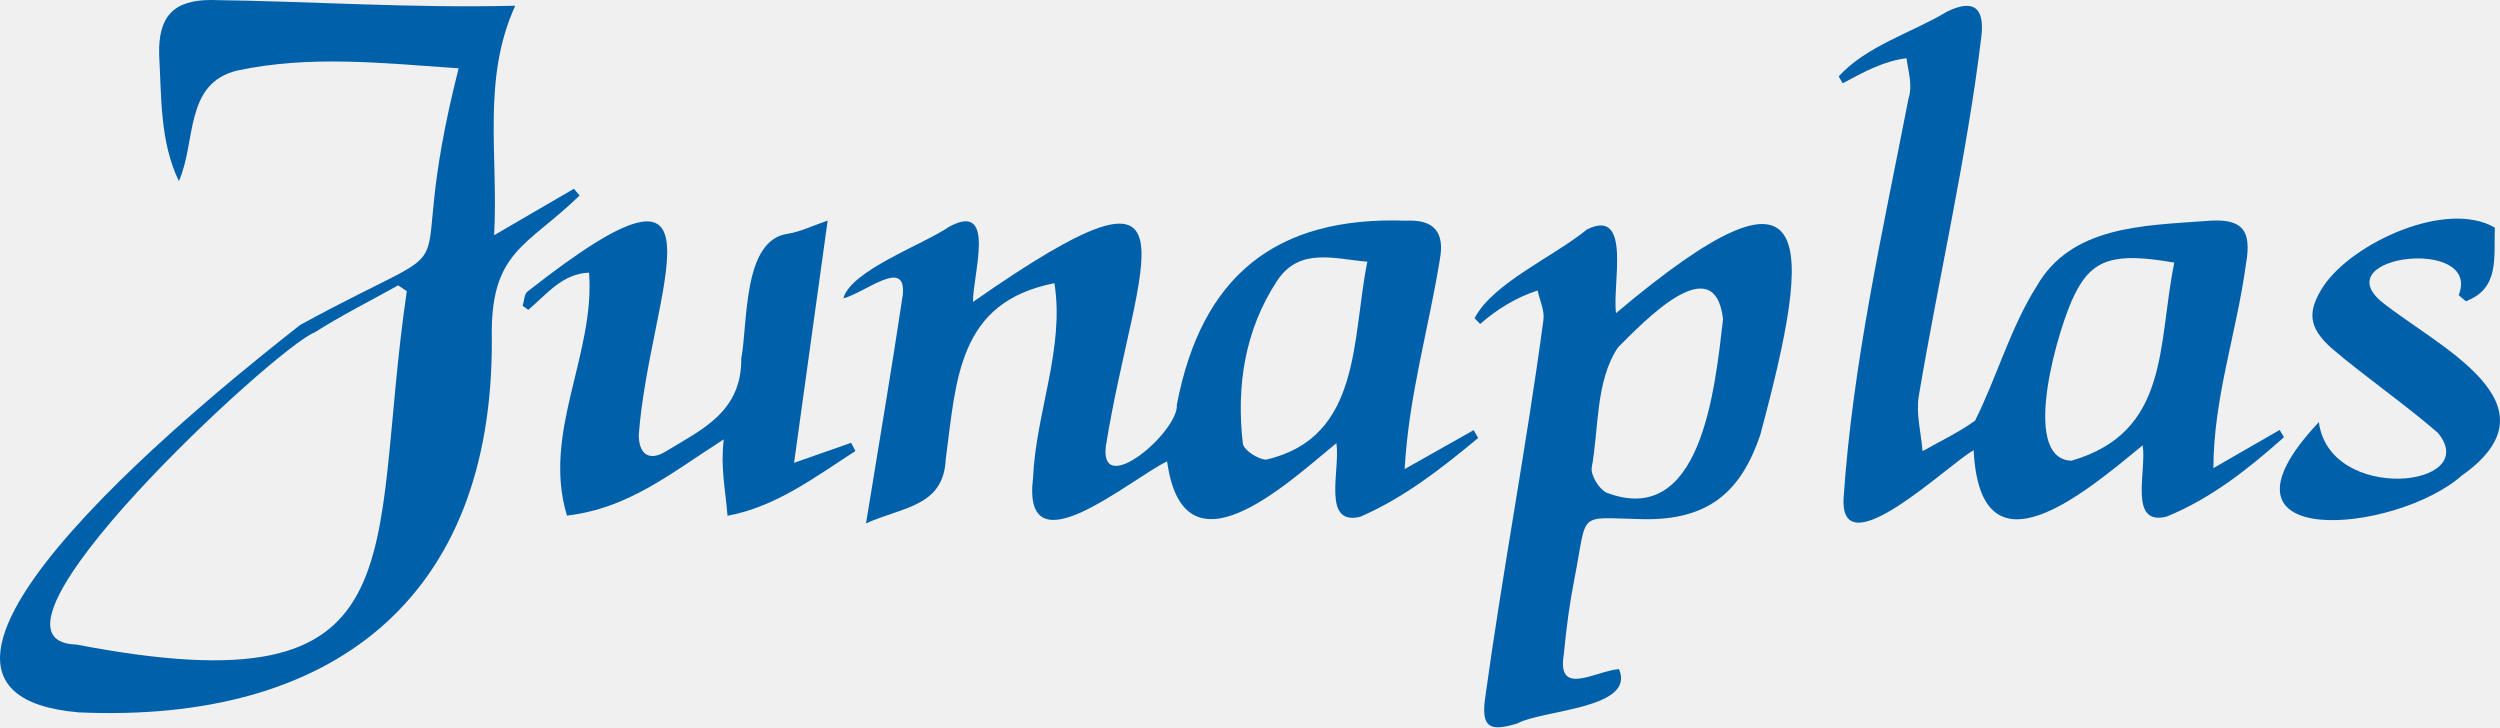
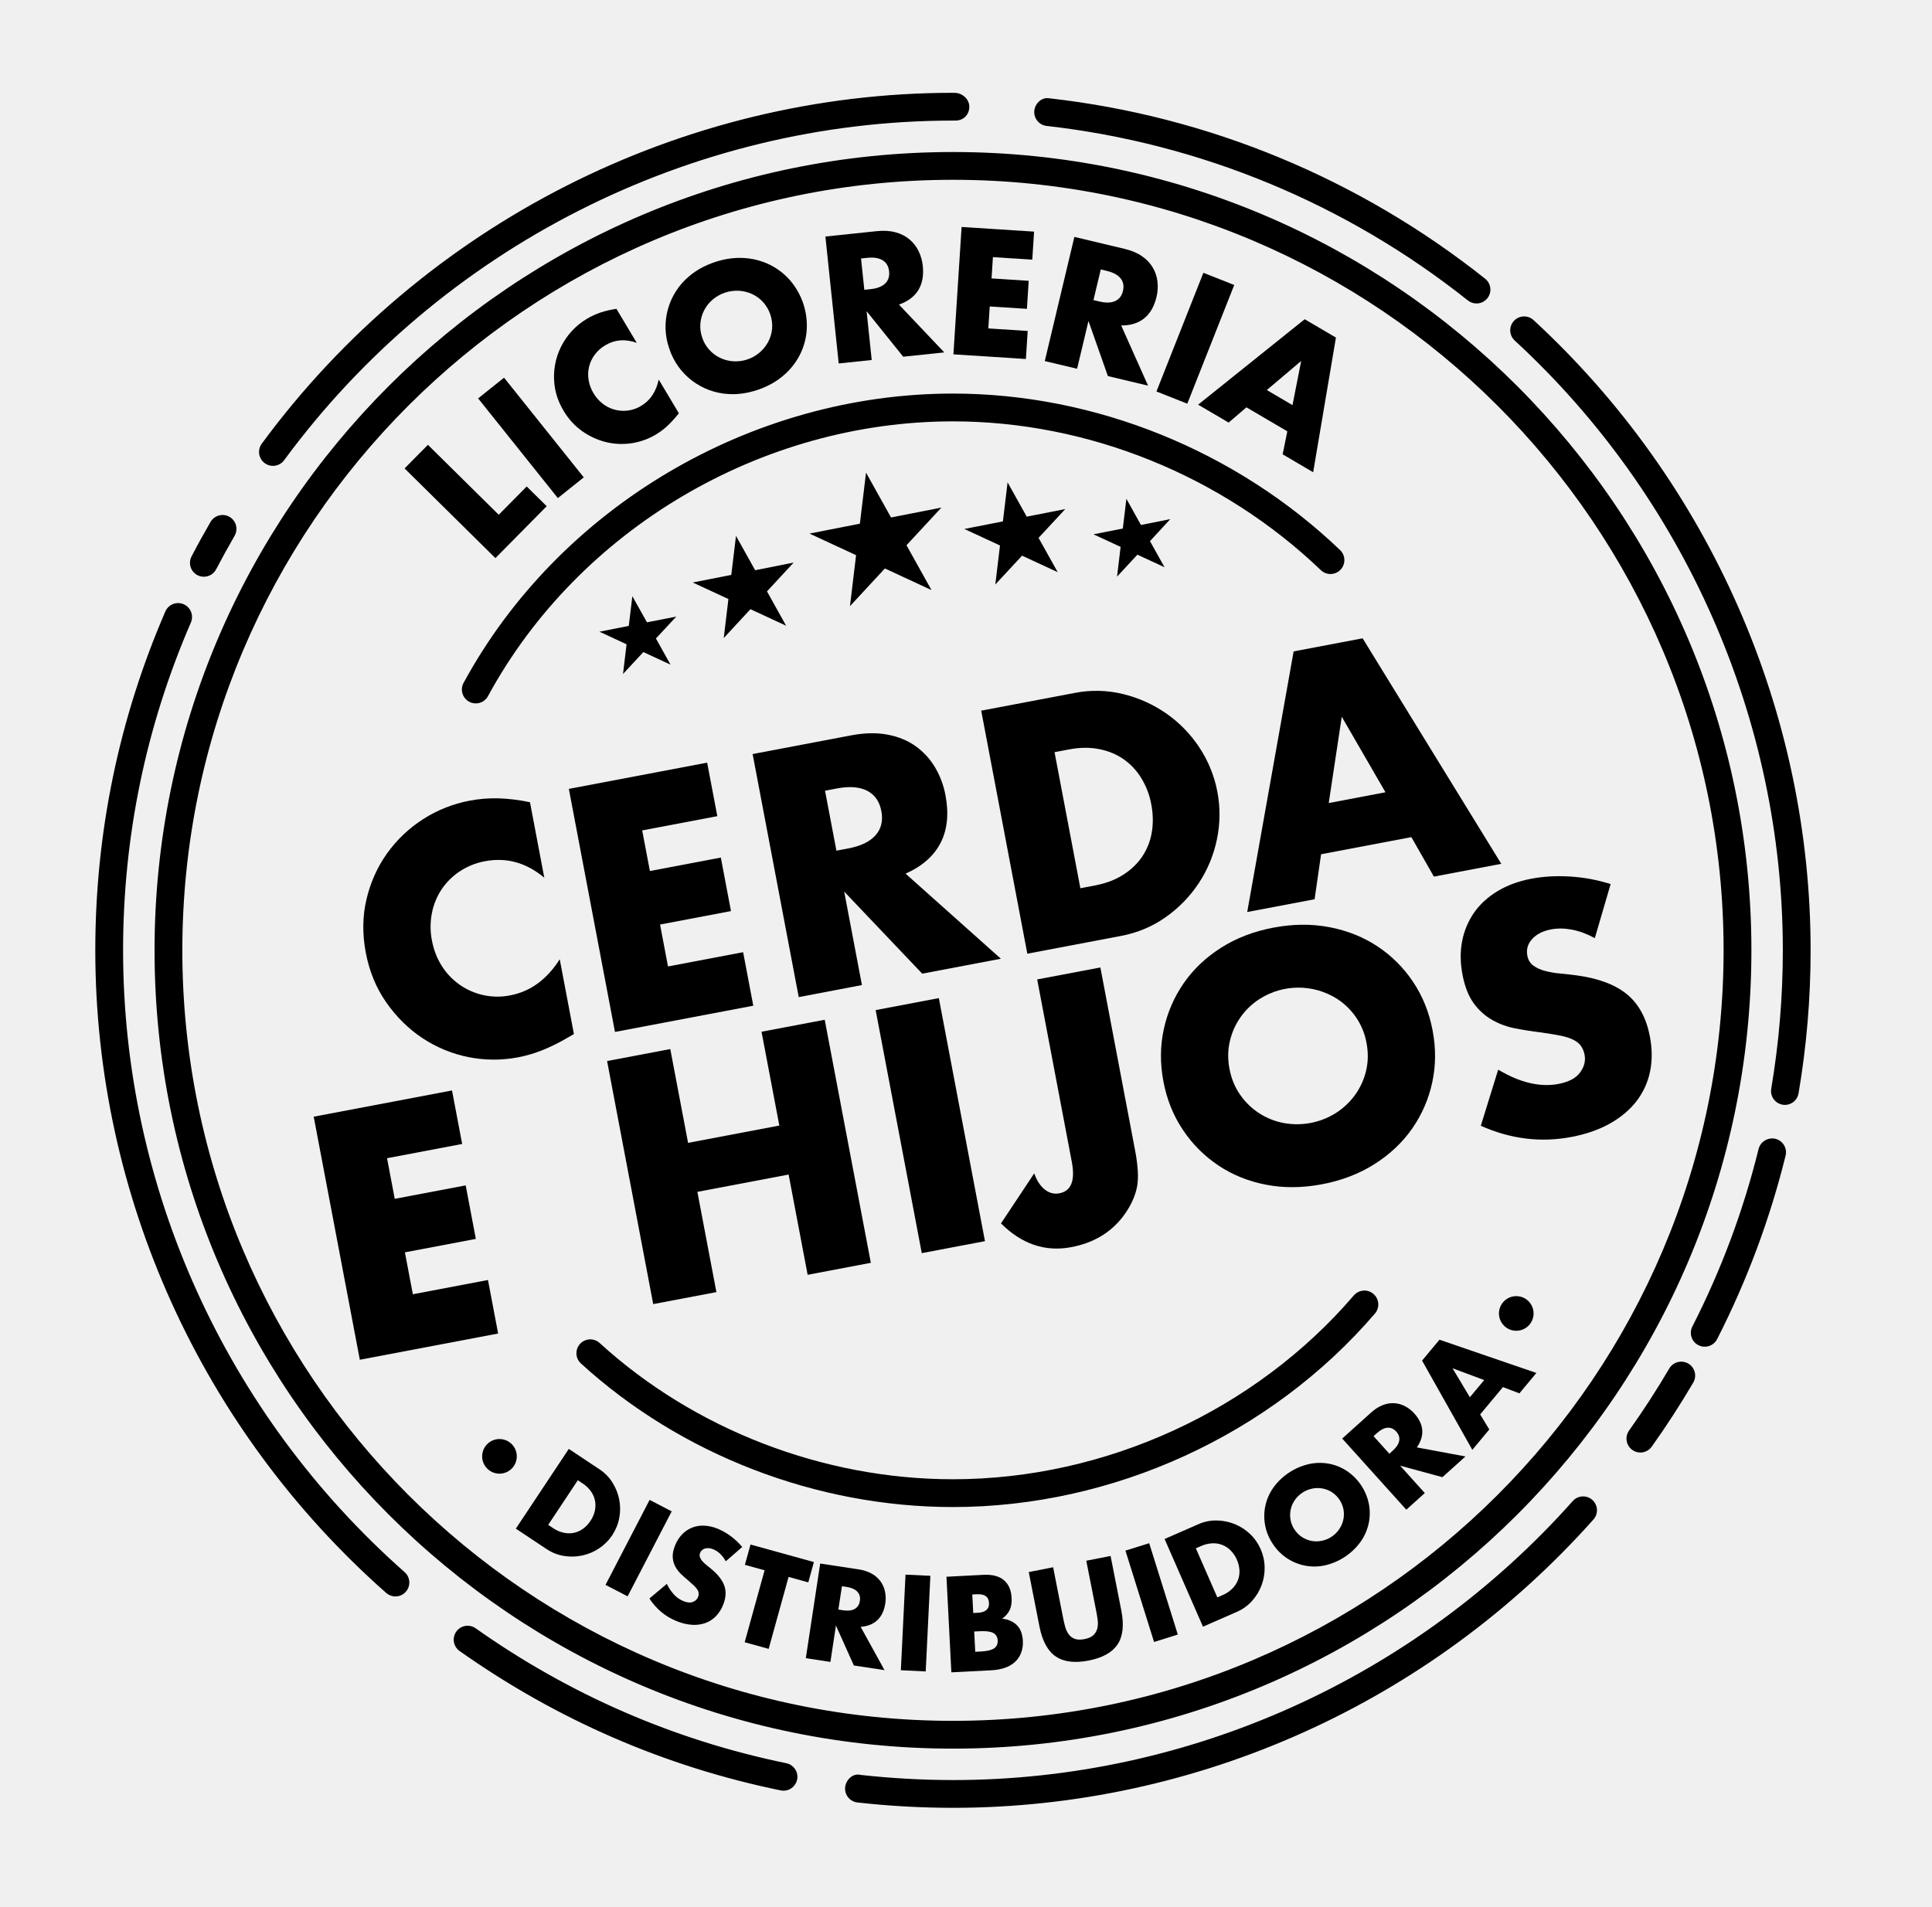
- <svg xmlns="http://www.w3.org/2000/svg" width="110" height="32" viewBox="0 0 110 32" fill="none">
-   <g clip-path="url(#clip0)">
-     <path d="M20.18 3.006C16.855 2.779 13.637 2.417 10.437 3.105C8.1 3.667 8.639 6.25 7.87 7.969C7.032 6.224 7.108 4.277 7.002 2.391C6.965 0.756 7.602 0.005 9.267 0C13.806 0.06 18.061 0.365 22.67 0.252C21.193 3.493 21.936 6.816 21.741 10.349C23.064 9.579 24.16 8.944 25.253 8.306C25.336 8.405 25.419 8.503 25.503 8.602C23.175 10.866 21.552 11.033 21.64 14.949C21.691 26.388 14.573 31.838 3.463 31.344C-7.317 30.417 10.251 16.624 13.211 14.295C21.515 9.766 17.468 13.692 20.18 3.006ZM17.899 12.812C17.772 12.726 17.647 12.641 17.519 12.555C16.292 13.241 15.027 13.872 13.841 14.628C12.171 15.251 -1.86 28.225 3.368 28.361C18.717 31.311 16.167 24.609 17.899 12.812Z" fill="#0060AA" />
-     <path d="M38.105 23.029C38.675 19.505 39.214 16.377 39.722 12.978C39.893 11.305 38.087 12.869 37.109 13.128C37.431 11.901 40.613 10.767 41.771 9.972C43.858 8.847 42.802 12.065 42.811 13.285C53.324 5.95 49.987 11.4 48.657 19.628C48.379 21.968 51.87 18.985 51.782 17.805C52.863 12.162 56.111 9.503 61.875 9.711C63.101 9.649 63.578 10.222 63.351 11.428C62.837 14.584 61.989 17.396 61.804 20.64C62.955 19.99 63.897 19.459 64.84 18.927C64.907 19.043 64.972 19.156 65.039 19.272C63.432 20.605 61.79 21.896 59.846 22.74C58.149 23.142 58.98 20.683 58.802 19.498C56.558 21.344 52.074 25.542 51.353 20.3C49.711 21.085 44.947 25.221 45.454 21.025C45.579 18.165 46.853 15.302 46.394 12.46C42.149 13.295 42.082 16.668 41.612 20.212C41.512 22.296 39.733 22.296 38.105 23.029ZM60.164 11.513C58.776 11.414 57.19 10.841 56.194 12.354C54.774 14.512 54.394 16.973 54.684 19.51C54.716 19.796 55.351 20.219 55.71 20.224C59.923 19.253 59.471 14.898 60.164 11.513Z" fill="#0060AA" />
-     <path d="M94.278 19.593C91.714 21.702 87.13 25.612 86.841 19.81C85.776 20.381 80.99 25.034 81.116 21.95C81.514 15.998 82.841 10.18 83.974 4.339C84.166 3.75 83.964 3.156 83.886 2.562C82.857 2.689 81.977 3.186 81.079 3.664C81.021 3.563 80.96 3.463 80.903 3.362C82.135 2.01 84.096 1.456 85.657 0.518C86.818 -0.053 87.339 0.31 87.177 1.631C86.533 6.936 85.317 12.151 84.428 17.414C84.296 18.195 84.527 19.038 84.592 19.852C85.368 19.413 86.181 19.027 86.901 18.512C87.839 16.647 88.467 14.403 89.606 12.608C91.112 9.949 94.285 9.928 97.023 9.727C98.621 9.579 99.103 10.057 98.82 11.633C98.406 14.671 97.396 17.509 97.389 20.598C98.461 19.981 99.383 19.45 100.305 18.918C100.367 19.024 100.432 19.131 100.495 19.237C98.933 20.626 97.301 21.926 95.332 22.73C93.639 23.16 94.459 20.718 94.278 19.593ZM95.67 11.555C93.064 11.102 92.069 11.365 91.293 12.941C90.621 14.232 88.814 20.182 91.142 20.272C95.494 19.013 94.924 15.161 95.67 11.555Z" fill="#0060AA" />
-     <path d="M64.882 14.002C65.686 12.447 68.398 11.277 69.824 10.097C71.812 9.106 70.931 12.534 71.105 13.777C80.006 6.28 79.816 10.349 77.449 19.142C76.615 21.605 75.203 22.901 72.287 22.844C69.345 22.786 69.871 22.43 69.275 25.466C69.06 26.559 68.914 27.668 68.81 28.775C68.483 30.683 70.181 29.528 71.235 29.44C71.995 31.194 67.867 31.224 66.772 31.829C65.574 32.197 65.183 32.03 65.336 30.787C66.102 25.207 67.163 19.662 67.911 14.075C67.969 13.664 67.747 13.214 67.654 12.782C66.7 13.091 65.882 13.6 65.127 14.253C65.049 14.168 64.965 14.085 64.882 14.002ZM75.814 14.041C75.441 10.845 72.277 14.207 71.191 15.286C70.193 16.786 70.357 18.856 70.033 20.589C70 20.94 70.357 21.511 70.686 21.677C74.85 23.264 75.453 17.169 75.814 14.041Z" fill="#0060AA" />
-     <path d="M34.939 20.364C35.983 19.997 36.718 19.741 37.45 19.484C37.512 19.604 37.577 19.724 37.639 19.845C35.849 20.995 34.156 22.294 32.011 22.694C31.916 21.506 31.696 20.57 31.845 19.332C29.517 20.817 27.671 22.368 24.947 22.686C23.84 19.05 26.195 15.589 25.918 11.998C24.748 12.035 24.067 12.939 23.242 13.634C23.161 13.574 23.078 13.516 22.997 13.456C23.066 13.241 23.066 12.927 23.215 12.825C32.567 5.469 28.588 12.772 28.106 19.131C28.106 19.983 28.56 20.311 29.285 19.868C30.863 18.907 32.639 18.135 32.616 15.771C32.912 14.219 32.671 10.547 34.666 10.286C35.224 10.194 35.752 9.933 36.417 9.706C35.925 13.248 35.448 16.686 34.939 20.364Z" fill="#0060AA" />
-     <path d="M108.182 12.987C109.196 10.418 102.343 11.213 104.786 13.274C107.255 15.254 112.768 17.781 108.316 20.928C105.407 23.488 96.636 24.304 102.03 18.574C102.503 22.178 109.261 21.446 107.265 19.043C105.755 17.735 104.092 16.603 102.575 15.309C101.567 14.397 101.504 13.708 102.243 12.574C103.526 10.681 107.638 8.773 109.773 10.016C109.722 11.312 109.995 12.701 108.497 13.253C108.393 13.163 108.286 13.075 108.182 12.987Z" fill="#0060AA" />
-   </g>
+ <svg xmlns="http://www.w3.org/2000/svg" id="PATTERN" viewBox="0 0 3648 3600">
  <defs>
-     <clipPath id="clip0">
-       <rect width="110" height="32" fill="white" />
-     </clipPath>
+     <style>.cls-1{fill-rule:evenodd;}</style>
  </defs>
+   <path class="cls-1" d="M2788,573.11a26,26,0,0,1-16.38-5.73c-229.87-182.74-505-296.67-795.46-329.58a26.28,26.28,0,0,1-23.15-29c1.65-14.46,14.86-26,29.12-23.09,300.18,33.94,584.5,151.82,822.19,340.69A26.21,26.21,0,0,1,2788,573.11M515.38,879.76a25.89,25.89,0,0,1-15.53-5.11,26.3,26.3,0,0,1-5.63-36.71c305.22-415,793.13-662.66,1305.13-662.66,1.19,0,3.59.1,3.79.1,14.32.3,27.26,12.21,27.12,26.53-.19,15.56-12.4,26.88-28.26,25.71a22.87,22.87,0,0,1-2.65.1c-495.35,0-967.48,239.74-1262.84,641.36a26.06,26.06,0,0,1-21.13,10.68M384.93,1089.12a25.78,25.78,0,0,1-12.15-2.95,26.16,26.16,0,0,1-11.1-35.33c11.37-22,23.35-43.62,35.75-65a26.22,26.22,0,1,1,45.4,26.24c-12,20.79-23.57,41.82-34.65,62.92a26.1,26.1,0,0,1-23.25,14.13m513.42,239.21a26.2,26.2,0,0,1-23.05-38.71c180.3-332,543.07-546.39,924.05-546.39,268.28,0,534.69,107.74,731,295.57a26.24,26.24,0,0,1-36.29,37.92c-186.6-178.66-439.82-281-694.69-281-362.07,0-706.7,203.66-877.95,518.9a26.11,26.11,0,0,1-23,13.72m2471.82,758.25a20.57,20.57,0,0,1-4.37-.46,26.08,26.08,0,0,1-21.43-30.18,1572.7,1572.7,0,0,0,21.89-261.28c0-435.38-184.55-855.27-506.49-1151.82a26.24,26.24,0,0,1,35.56-38.59c332.69,306.55,523.4,740.41,523.4,1190.41a1613.68,1613.68,0,0,1-22.75,270,26.12,26.12,0,0,1-25.81,21.89m-151.31,456.67a25.56,25.56,0,0,1-12-2.92,26.13,26.13,0,0,1-11.4-35.29,1555.88,1555.88,0,0,0,125-335.14c3.46-14.06,18.12-22.55,31.79-19.3a26.28,26.28,0,0,1,19.24,31.77,1614.71,1614.71,0,0,1-129.3,346.56,26.38,26.38,0,0,1-23.35,14.32m-121.6,199.81a25.54,25.54,0,0,1-15.19-4.91,26.27,26.27,0,0,1-6.11-36.61c26.93-37.81,52.48-77.22,75.9-117.16a26.26,26.26,0,0,1,45.24,26.68c-24.15,41.12-50.55,81.85-78.41,121a26.39,26.39,0,0,1-21.43,11M1799.35,2846c-257.72,0-513.78-98.78-702.41-271.13a26.18,26.18,0,1,1,35.31-38.67c179.18,163.52,422.32,257.32,667.1,257.32,287.71,0,570.65-129.75,757-347.22,9.62-10.87,26.08-12.33,36.95-2.78a26.21,26.21,0,0,1,2.92,37C2400,2709.37,2102.12,2846,1799.35,2846M746.67,3014.86a26.27,26.27,0,0,1-17.38-6.57c-349.14-308.21-549.35-750.62-549.35-1213.63,0-221.8,44.51-437,132.27-639.94a26.27,26.27,0,0,1,48.21,20.91c-84.95,196.16-128,404.49-128,619,0,448,193.78,876,531.6,1174.28a26.21,26.21,0,0,1,2.29,37,25.91,25.91,0,0,1-19.63,8.9M1799.35,339.53c-802.29,0-1455.06,652.77-1455.06,1455.13S997.06,3249.75,1799.35,3249.75,3254.48,2597,3254.48,1794.66,2601.71,339.53,1799.35,339.53m0,2962.69c-831.22,0-1507.53-676.3-1507.53-1507.56S968.13,287.09,1799.35,287.09,3307,963.38,3307,1794.66,2630.64,3302.22,1799.35,3302.22m-319.88,79.41a24,24,0,0,1-5.37-.52c-218.73-44.84-422.7-133.48-606.3-263.23A26.26,26.26,0,1,1,898.15,3075c177.58,125.51,374.94,211.22,586.49,254.74a26.19,26.19,0,0,1-5.17,51.87M1799.35,3414a1628.79,1628.79,0,0,1-180.3-10.09,26.3,26.3,0,0,1-23.22-28.92c1.66-14.46,14.92-26.8,29-23.15a1609,1609,0,0,0,174.53,9.75c445.4,0,871.75-191.85,1169.88-526.4A26.17,26.17,0,1,1,3008.3,2870c-307.94,345.69-748.55,544-1209,544" />
+   <polyline class="cls-1" points="1194.01 1125.94 1221.61 1175.23 1276.94 1164.38 1238.53 1205.75 1266.06 1255.17 1214.78 1231.38 1176.37 1272.82 1183.07 1216.72 1131.86 1192.94 1187.26 1182" />
+   <polyline class="cls-1" points="2126.87 941.98 2120.1 998.13 2064.64 1008.99 2115.92 1032.76 2109.22 1088.92 2147.62 1047.52 2198.91 1071.21 2171.37 1021.92 2209.72 980.39 2154.33 991.37" />
+   <polyline class="cls-1" points="1389.71 1011.97 1425.87 1076.86 1498.64 1062.38 1448.23 1116.79 1484.38 1181.7 1416.98 1150.42 1366.56 1204.95 1375.39 1131.25 1308.06 1100.01 1380.82 1085.67" />
+   <polyline class="cls-1" points="1902.51 910.9 1893.68 984.61 1820.84 998.93 1888.18 1030.11 1879.36 1103.78 1929.85 1049.36 1997.18 1080.53 1961.01 1015.75 2011.44 961.36 1938.66 975.68" />
+   <polyline class="cls-1" points="1635.23 892.55 1682.46 977.21 1777.53 958.56 1711.66 1029.68 1758.82 1114.33 1670.86 1073.53 1604.92 1144.68 1616.45 1048.42 1528.49 1007.66 1623.62 988.92" />
+   <polygon points="807.97 840.03 941.71 972.11 994.5 918.67 1032.26 955.95 935.44 1053.98 763.95 884.61 807.97 840.03" />
+   <rect x="971.19" y="706.48" width="62.66" height="241.03" transform="translate(-296.93 806.95) rotate(-38.64)" />
+   <path d="M1202.31,647.44q-32.28-11.62-59.71,4.78A65.9,65.9,0,0,0,1122.86,670a62.46,62.46,0,0,0-11.48,47.46,68.68,68.68,0,0,0,9.2,25,69.53,69.53,0,0,0,17.87,20.23,64,64,0,0,0,72.11,3.82q25.8-15.42,33.25-49.68l38.06,63.66-4.34,5.2a187.19,187.19,0,0,1-19.19,20.23,130.53,130.53,0,0,1-19.9,14.68,125.74,125.74,0,0,1-94,14.33,132,132,0,0,1-44.84-20.49,123.88,123.88,0,0,1-35.38-38.62q-14.26-23.88-17.25-49.1a127.31,127.31,0,0,1,61.22-124.68A132.16,132.16,0,0,1,1134,590.15a172.35,172.35,0,0,1,29.94-6.92Z" />
+   <path d="M1263.62,658a124.19,124.19,0,0,1,38-136.63q20.1-17,48-26.35,27.59-9.24,54-7.82a127.07,127.07,0,0,1,48.74,12.16A123.47,123.47,0,0,1,1491.43,529a131.2,131.2,0,0,1,31.78,94.88A123.46,123.46,0,0,1,1509.84,671,127,127,0,0,1,1478.26,710q-20.25,17.07-47.83,26.31-27.89,9.35-54.17,7.86A124.67,124.67,0,0,1,1263.62,658m62.14-20.82a64.1,64.1,0,0,0,13.58,23.44,66.35,66.35,0,0,0,45.52,21.66,69.7,69.7,0,0,0,65.6-36.64,65.83,65.83,0,0,0,7.4-24.73A67.55,67.55,0,0,0,1441,570.63a66.09,66.09,0,0,0-20.8-15.28,68.45,68.45,0,0,0-25-6.28,71,71,0,0,0-49.41,16.55,66.36,66.36,0,0,0-23.28,44.72,64.19,64.19,0,0,0,3.28,26.88" />
+   <path d="M1783,665.52l-77.57,8.13-69.12-86,9.67,92.2-62.32,6.53L1558.5,446.69l97-10.16q20-2.1,35.59,2.22a66.21,66.21,0,0,1,43.41,35.46,82.54,82.54,0,0,1,7.93,28.1q2.86,27.34-8.55,45.74t-36.53,27.13ZM1632,547.3l11.77-1.23q18.43-1.94,27.49-10.59t7.56-23q-1.5-14.31-12.15-20.91t-29.1-4.66l-11.76,1.23Z" />
+   <polygon points="1949.15 490.38 1874.82 485.6 1872.23 525.79 1942.41 530.31 1939.01 583.26 1868.83 578.75 1866.16 620.22 1940.49 625 1937.08 677.96 1800.23 669.16 1815.69 428.62 1952.55 437.42 1949.15 490.38" />
+   <path d="M2167.78,728.3l-75.87-18.09-36.66-104-21.49,90.17-61-14.52,55.88-234.47L2123.53,470q19.59,4.66,32.84,13.9a66.24,66.24,0,0,1,29.17,47.87,82.46,82.46,0,0,1-1.85,29.14q-6.37,26.75-23.24,40.3T2117,614.65ZM2064.66,566.68l11.51,2.75q18,4.29,29.45-.87t14.75-19.16q3.35-14-4.52-23.75T2090,511.59l-11.5-2.75Z" />
+   <rect x="2136.57" y="607.46" width="241.03" height="62.65" transform="translate(833.2 2502.93) rotate(-68.43)" />
+   <path d="M2430.7,814.57l-77.18-45.34-33.61,28.82L2262.3,764.2l201.21-161.34,59,34.65-43,254.3L2421.89,858Zm9.79-49.49,16.4-83.43L2392,736.58Z" />
+   <path d="M1027.72,1657.51q-51-42.67-111.86-31.13a127.34,127.34,0,0,0-47.77,19.16,122.82,122.82,0,0,0-34.24,33.93,124.06,124.06,0,0,0-18.31,44.78,133.28,133.28,0,0,0,0,51.71q5.2,27.39,19,48.74a123.9,123.9,0,0,0,78.14,54.54,123.29,123.29,0,0,0,50.55.51q57.23-10.86,93.65-68.22l26.79,141.23-11.37,6.57a358.73,358.73,0,0,1-48.42,24,251.55,251.55,0,0,1-46,13.46,243.84,243.84,0,0,1-180.71-36.67q-39.36-26.27-67.93-67.21T690.66,1799q-10-53,1.36-100.86T730.55,1612a248.44,248.44,0,0,1,156.06-99.93,256.91,256.91,0,0,1,55-4.44,334.9,334.9,0,0,1,59.11,7.39Z" />
+   <polygon points="1354.43 1541.29 1212.59 1568.19 1227.14 1644.9 1361.07 1619.49 1380.24 1720.55 1246.31 1745.96 1261.32 1825.1 1403.17 1798.19 1422.34 1899.24 1161.18 1948.79 1074.09 1489.78 1335.26 1440.23 1354.43 1541.29" />
+   <path d="M1889.87,1810.54l-148.54,28.19-147.33-155,33.49,176.54L1508.17,1883l-87.08-459,185.68-35.23q38.34-7.28,69.1-1.44t53,21.79a132.2,132.2,0,0,1,36.55,39.74,159.9,159.9,0,0,1,19.83,53q9.93,52.37-9.15,89.71t-66.2,58.29Zm-310.54-204.08,22.52-4.27q35.31-6.69,51.41-24.89t10.91-45.58q-5.2-27.4-26.84-38.43t-57-4.33l-22.52,4.27Z" />
+   <path d="M1852.71,1342.06l176.54-33.49a212,212,0,0,1,91.55,2.18,244.2,244.2,0,0,1,81.36,36.6,237.46,237.46,0,0,1,62.26,63.87,229.28,229.28,0,0,1,33.34,174,236.41,236.41,0,0,1-34.18,82.48,241.11,241.11,0,0,1-62.25,64.15q-37.51,26.68-85,35.68l-176.55,33.49Zm187.23,335.32,27.39-5.2q31.05-5.88,53.55-20.25t36-34.58a116.58,116.58,0,0,0,17.89-45.33q4.38-25.11-.93-53.12a143.64,143.64,0,0,0-18.83-49.4,119.86,119.86,0,0,0-33.61-35.88q-20-13.86-46.18-19t-56.63.65l-27.4,5.2Z" />
+   <path d="M2664.93,1580.88l-170.46,32.34-12.26,85L2355,1722.31l87.64-492.16,130.27-24.72,261.81,425.87-127.24,24.14Zm-48.87-84.7-82.56-142.64-24.58,163Z" />
+   <polygon points="872.66 2160.34 730.82 2187.25 745.37 2263.96 879.3 2238.55 898.48 2339.61 764.54 2365.01 779.56 2444.15 921.4 2417.24 940.58 2518.3 679.41 2567.85 592.33 2108.83 853.49 2059.29 872.66 2160.34" />
+   <polygon points="1299.23 2158.25 1471.52 2125.57 1437.91 1948.41 1557.23 1925.78 1644.31 2384.79 1524.99 2407.43 1489.07 2218.1 1316.79 2250.78 1352.71 2440.11 1233.39 2462.75 1146.31 2003.74 1265.63 1981.1 1299.23 2158.25" />
+   <path d="M1772.73,1884.89l87.08,459-119.32,22.63-87.08-459Zm305-57.86,65.72,346.39a304.84,304.84,0,0,1,4.91,37.54q1.09,17.46-1.45,30.55-5.52,27.54-25.58,54.68-35.24,47-98.54,59-73.65,14-132.74-44.82l62.79-94.53q7,20.13,19.63,30.33t27.88,7.33q33.47-6.36,23.43-59.32l-65.37-344.56Z" />
+   <path d="M2196.75,2042.22q-9.7-51.15.8-98.86a241.78,241.78,0,0,1,37.74-86.94q27.24-39.23,70.3-66.63t99-38q55.4-10.5,105.8-.83t90.42,36.14a239.68,239.68,0,0,1,67.27,67q27.24,40.56,36.94,91.69t-.79,98.85a239.7,239.7,0,0,1-38.05,87q-27.55,39.28-70.91,66.75t-98.75,38q-56,10.62-106.1.89T2300.66,2201a241.74,241.74,0,0,1-67-67.08q-27.25-40.54-36.95-91.69m124.8-23.68q5.19,27.39,19.93,48.57a128.71,128.71,0,0,0,81.74,53.55,137.61,137.61,0,0,0,99.24-18.83,132.49,132.49,0,0,0,36.37-34.33,127.56,127.56,0,0,0,20.68-45.55q6-25.1.77-52.49a124.68,124.68,0,0,0-19.94-48.57,128,128,0,0,0-35.93-34.81,136.26,136.26,0,0,0-145.65.2,128.63,128.63,0,0,0-56.45,79.77q-6,25.11-.76,52.49" />
+   <path d="M3011.34,1771.63q-22.5-12.12-43.41-16.05t-39.19-.44q-23.14,4.38-35.67,18.11t-9.18,31.39q2.31,12.18,11.12,18.7a64.58,64.58,0,0,0,21.77,10.06,166.08,166.08,0,0,0,28.7,5q15.72,1.43,31.25,3.52,62.14,8.41,95.41,35.83t43.2,79.78q6.7,35.31.26,66.18a135.74,135.74,0,0,1-25.4,55.58q-19,24.73-50,42.28t-73,25.53q-87.06,16.51-171.14-21.14L2828.89,2020q31.29,18.68,59.67,25.27t53.94,1.74q29.22-5.54,41-21.65t8.54-33.15A42,42,0,0,0,2985,1975q-5.1-6.91-14.84-11.7t-24.47-7.65q-14.73-2.88-35.49-5.88-24.52-2.92-48.41-7.53a145.27,145.27,0,0,1-44-15.93,110.88,110.88,0,0,1-35-31.52q-14.86-20.19-21.34-54.29t-.46-63.93a139.89,139.89,0,0,1,22.65-53.49q16.63-23.64,44.09-40.21t64-23.49q34.09-6.46,73-4.08a320.84,320.84,0,0,1,76.48,14.19Z" />
+   <path d="M1074,2736.22l57.91,38.48a82,82,0,0,1,24.74,25.36,94.56,94.56,0,0,1,12.62,32.14,91.87,91.87,0,0,1,0,34.51,88.69,88.69,0,0,1-37.85,57.17,91.34,91.34,0,0,1-31.76,13.58,93.16,93.16,0,0,1-34.58.92,82.53,82.53,0,0,1-33.17-13.11l-57.91-38.48Zm-38.88,143.42,9,6a58.45,58.45,0,0,0,20.3,8.88,46.82,46.82,0,0,0,19.32.17,45.37,45.37,0,0,0,17.21-7.71A57.16,57.16,0,0,0,1115,2872a55.62,55.62,0,0,0,8.15-18.76,46.33,46.33,0,0,0,.41-19,46.87,46.87,0,0,0-7.64-17.75,58,58,0,0,0-15.85-15.13l-9-6Z" />
+   <rect x="1115.45" y="2899.91" width="180.78" height="46.99" transform="translate(-1944.45 2647.68) rotate(-62.58)" />
+   <path d="M1370.39,2948.45a58.21,58.21,0,0,0-10.77-14.3,40.65,40.65,0,0,0-12.67-8.34q-8.45-3.41-15.39-1.56a13.46,13.46,0,0,0-9.56,8.29,11.26,11.26,0,0,0-.29,8.42,25.19,25.19,0,0,0,5,7.83,64.86,64.86,0,0,0,8.31,7.61q4.82,3.76,9.43,7.69,18.48,15.73,23.57,31.62t-2.62,35a65,65,0,0,1-13.76,21.6,52.48,52.48,0,0,1-19.89,12.78,62.89,62.89,0,0,1-25.12,3.31,91.85,91.85,0,0,1-29.12-7q-31.8-12.82-51.29-42.67l32.85-27.59a81.71,81.71,0,0,0,14.14,20.7,50,50,0,0,0,17.19,11.85q10.68,4.31,17.87,1.52t9.71-9a16.16,16.16,0,0,0,1.32-7.09,15.28,15.28,0,0,0-2.39-6.91,38.54,38.54,0,0,0-6.36-7.61q-4.2-4-10.32-9.34-7.38-6.08-14.19-12.57a55.94,55.94,0,0,1-11-14.4,42.8,42.8,0,0,1-4.8-17.57q-.62-9.69,4.41-22.14a64,64,0,0,1,13.22-20.91,54.08,54.08,0,0,1,18.56-12.67,55.46,55.46,0,0,1,22.76-3.88,74.54,74.54,0,0,1,25.74,5.74,113.82,113.82,0,0,1,24.62,13.94,124.36,124.36,0,0,1,21.93,20.61Z" />
+   <polygon points="1488.99 2977.97 1451.39 3113.85 1406.1 3101.31 1443.7 2965.44 1406.49 2955.15 1417.11 2916.79 1536.8 2949.91 1526.19 2988.27 1488.99 2977.97" />
+   <path d="M1670.12,3154l-57.84-8.78-33.88-75.47L1568,3138.47l-46.46-7.06,27.14-178.73,72.29,11q14.94,2.28,25.41,8.35a49.58,49.58,0,0,1,24.79,34,61.67,61.67,0,0,1,.44,21.89q-3.09,20.38-14.86,31.57t-31.65,12.77ZM1583,3039.62l8.77,1.33q13.74,2.1,22-2.48t9.83-15.24q1.62-10.67-4.87-17.47t-20.23-8.9l-8.77-1.33Z" />
+   <rect x="1638.36" y="3041.3" width="180.77" height="46.99" transform="translate(-1416.45 4642.54) rotate(-87.21)" />
+   <path d="M1787.11,2977.64,1857,2974q24.9-1.27,38.44,10t14.71,33.82q.69,13.65-3.75,22.88a41.28,41.28,0,0,1-14.18,16,57.09,57.09,0,0,1,17.42,5,37.21,37.21,0,0,1,12,9.1,36.31,36.31,0,0,1,7,12.61,59.52,59.52,0,0,1,2.71,15.22,54.3,54.3,0,0,1-3.28,22.74,45.72,45.72,0,0,1-11.6,17.16,53.29,53.29,0,0,1-19,11.06,92.32,92.32,0,0,1-25.69,4.68l-75.42,3.88Zm50.58,68.45,8.61-.44q22-1.12,21.13-18.61t-22.92-16.34l-8.62.44Zm3.76,73.27,10.3-.53q17.71-.9,25.15-5.85t6.91-15q-.52-10-8.42-14.21t-25.61-3.25l-10.3.53Z" />
+   <path d="M1988.51,2959.7l19,96.45q1.53,7.77,3.71,15.77a44.23,44.23,0,0,0,6.42,14,25,25,0,0,0,11.4,8.88q7.17,2.86,18.69.6t17-7.61a26.12,26.12,0,0,0,7.19-12.54,42.76,42.76,0,0,0,.75-15.42q-1-8.23-2.54-16l-19-96.45,45.87-9,20.23,102.8q8.16,41.4-7,64.18t-54.48,30.52q-39.28,7.72-62.09-7.57t-30.95-56.71l-20.23-102.8Z" />
+   <rect x="2151.1" y="2917.03" width="46.99" height="180.77" transform="translate(-799.54 787.52) rotate(-17.39)" />
+   <path d="M2199,2906.32l63.69-27.88a82.16,82.16,0,0,1,34.72-7.08,94.47,94.47,0,0,1,33.85,6.77,91.85,91.85,0,0,1,29,18.72,88.69,88.69,0,0,1,27.61,62.77,91.46,91.46,0,0,1-5.77,34.06,93.21,93.21,0,0,1-17.94,29.57,82.46,82.46,0,0,1-29,20.8l-63.7,27.88Zm99.57,110.3,9.89-4.32a58.34,58.34,0,0,0,18.44-12.26,46.58,46.58,0,0,0,10.6-16.16,45.05,45.05,0,0,0,2.83-18.64,56.91,56.91,0,0,0-4.94-19.95,55.49,55.49,0,0,0-11.37-17,45.1,45.1,0,0,0-34.83-13.8,57.7,57.7,0,0,0-21.3,5.13l-9.89,4.33Z" />
+   <path d="M2402.9,2915a93.13,93.13,0,0,1,1.89-106.34,114.87,114.87,0,0,1,67.62-44,95.29,95.29,0,0,1,37.67-.34,92.72,92.72,0,0,1,33.93,14.11,98.45,98.45,0,0,1,40.93,62.89,93,93,0,0,1-.84,36.74,95.19,95.19,0,0,1-15.58,34.3,114.93,114.93,0,0,1-67.62,44,93.51,93.51,0,0,1-98-41.36m41.2-26.81a48.15,48.15,0,0,0,14.27,14.46,49.72,49.72,0,0,0,37.13,7.16,52.3,52.3,0,0,0,40.73-38.94,49.34,49.34,0,0,0,.71-19.35,50.59,50.59,0,0,0-21.7-33.36,49.48,49.48,0,0,0-18-7.18,51.22,51.22,0,0,0-19.35.15,53.17,53.17,0,0,0-32.76,21.32,49.82,49.82,0,0,0-8.49,36.84,48.19,48.19,0,0,0,7.44,18.9" />
+   <path d="M2767.08,2750.45l-43.47,39.14-79.85-21.67,46.53,51.67L2655.37,2851l-121-134.34,54.34-48.94q11.24-10.1,22.57-14.35a49.72,49.72,0,0,1,42,2.37,62.16,62.16,0,0,1,17.2,13.55q13.8,15.33,15,31.51t-10.19,32.57Zm-143.69-5.16,6.59-5.93q10.33-9.3,12-18.56t-5.55-17.26q-7.21-8-16.59-7.32t-19.71,10l-6.59,5.93Z" />
+   <path d="M2837.84,2619.5l-43,51.59,17.23,28.39L2780.06,2738l-94.9-168.55L2718,2530l183,62.78-32.07,38.51Zm-35.43-13.28-59.75-22.29,32.75,54.72Z" />
+   <path d="M966.22,2773.4a32.7,32.7,0,1,1,0-46.25,32.69,32.69,0,0,1,0,46.25" />
+   <path d="M2886.13,2503.53a32.7,32.7,0,1,1,0-46.25,32.71,32.71,0,0,1,0,46.25" />
</svg>
